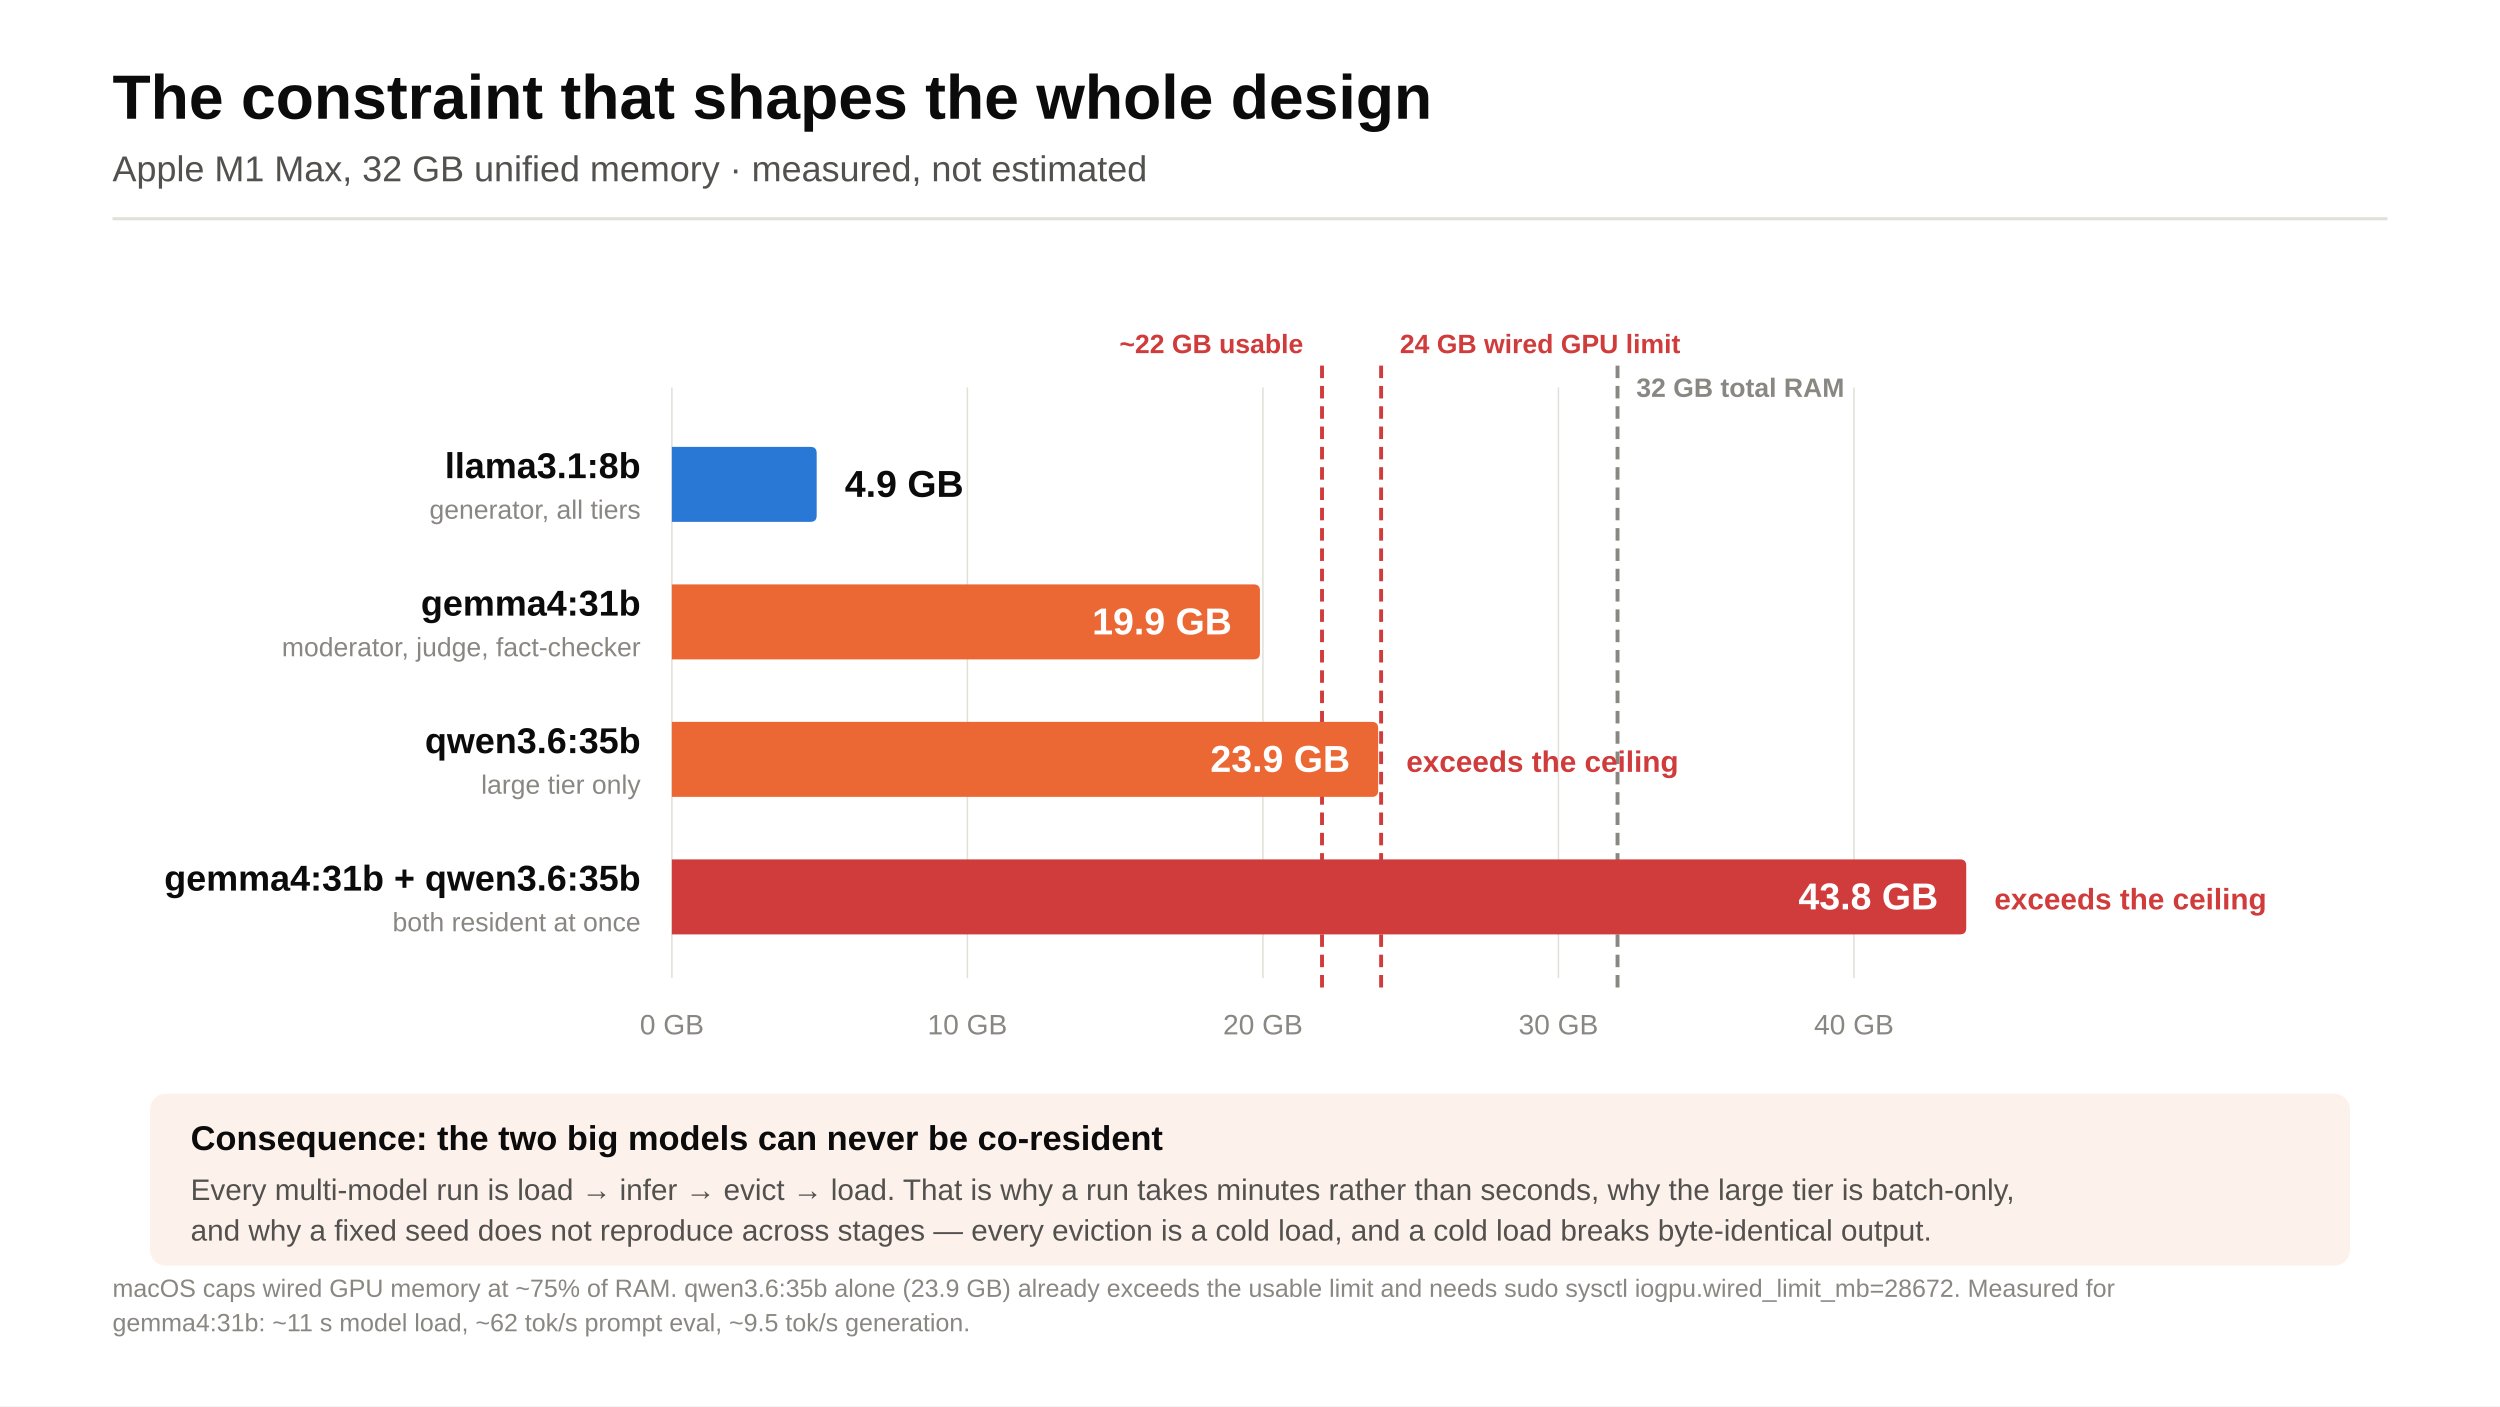
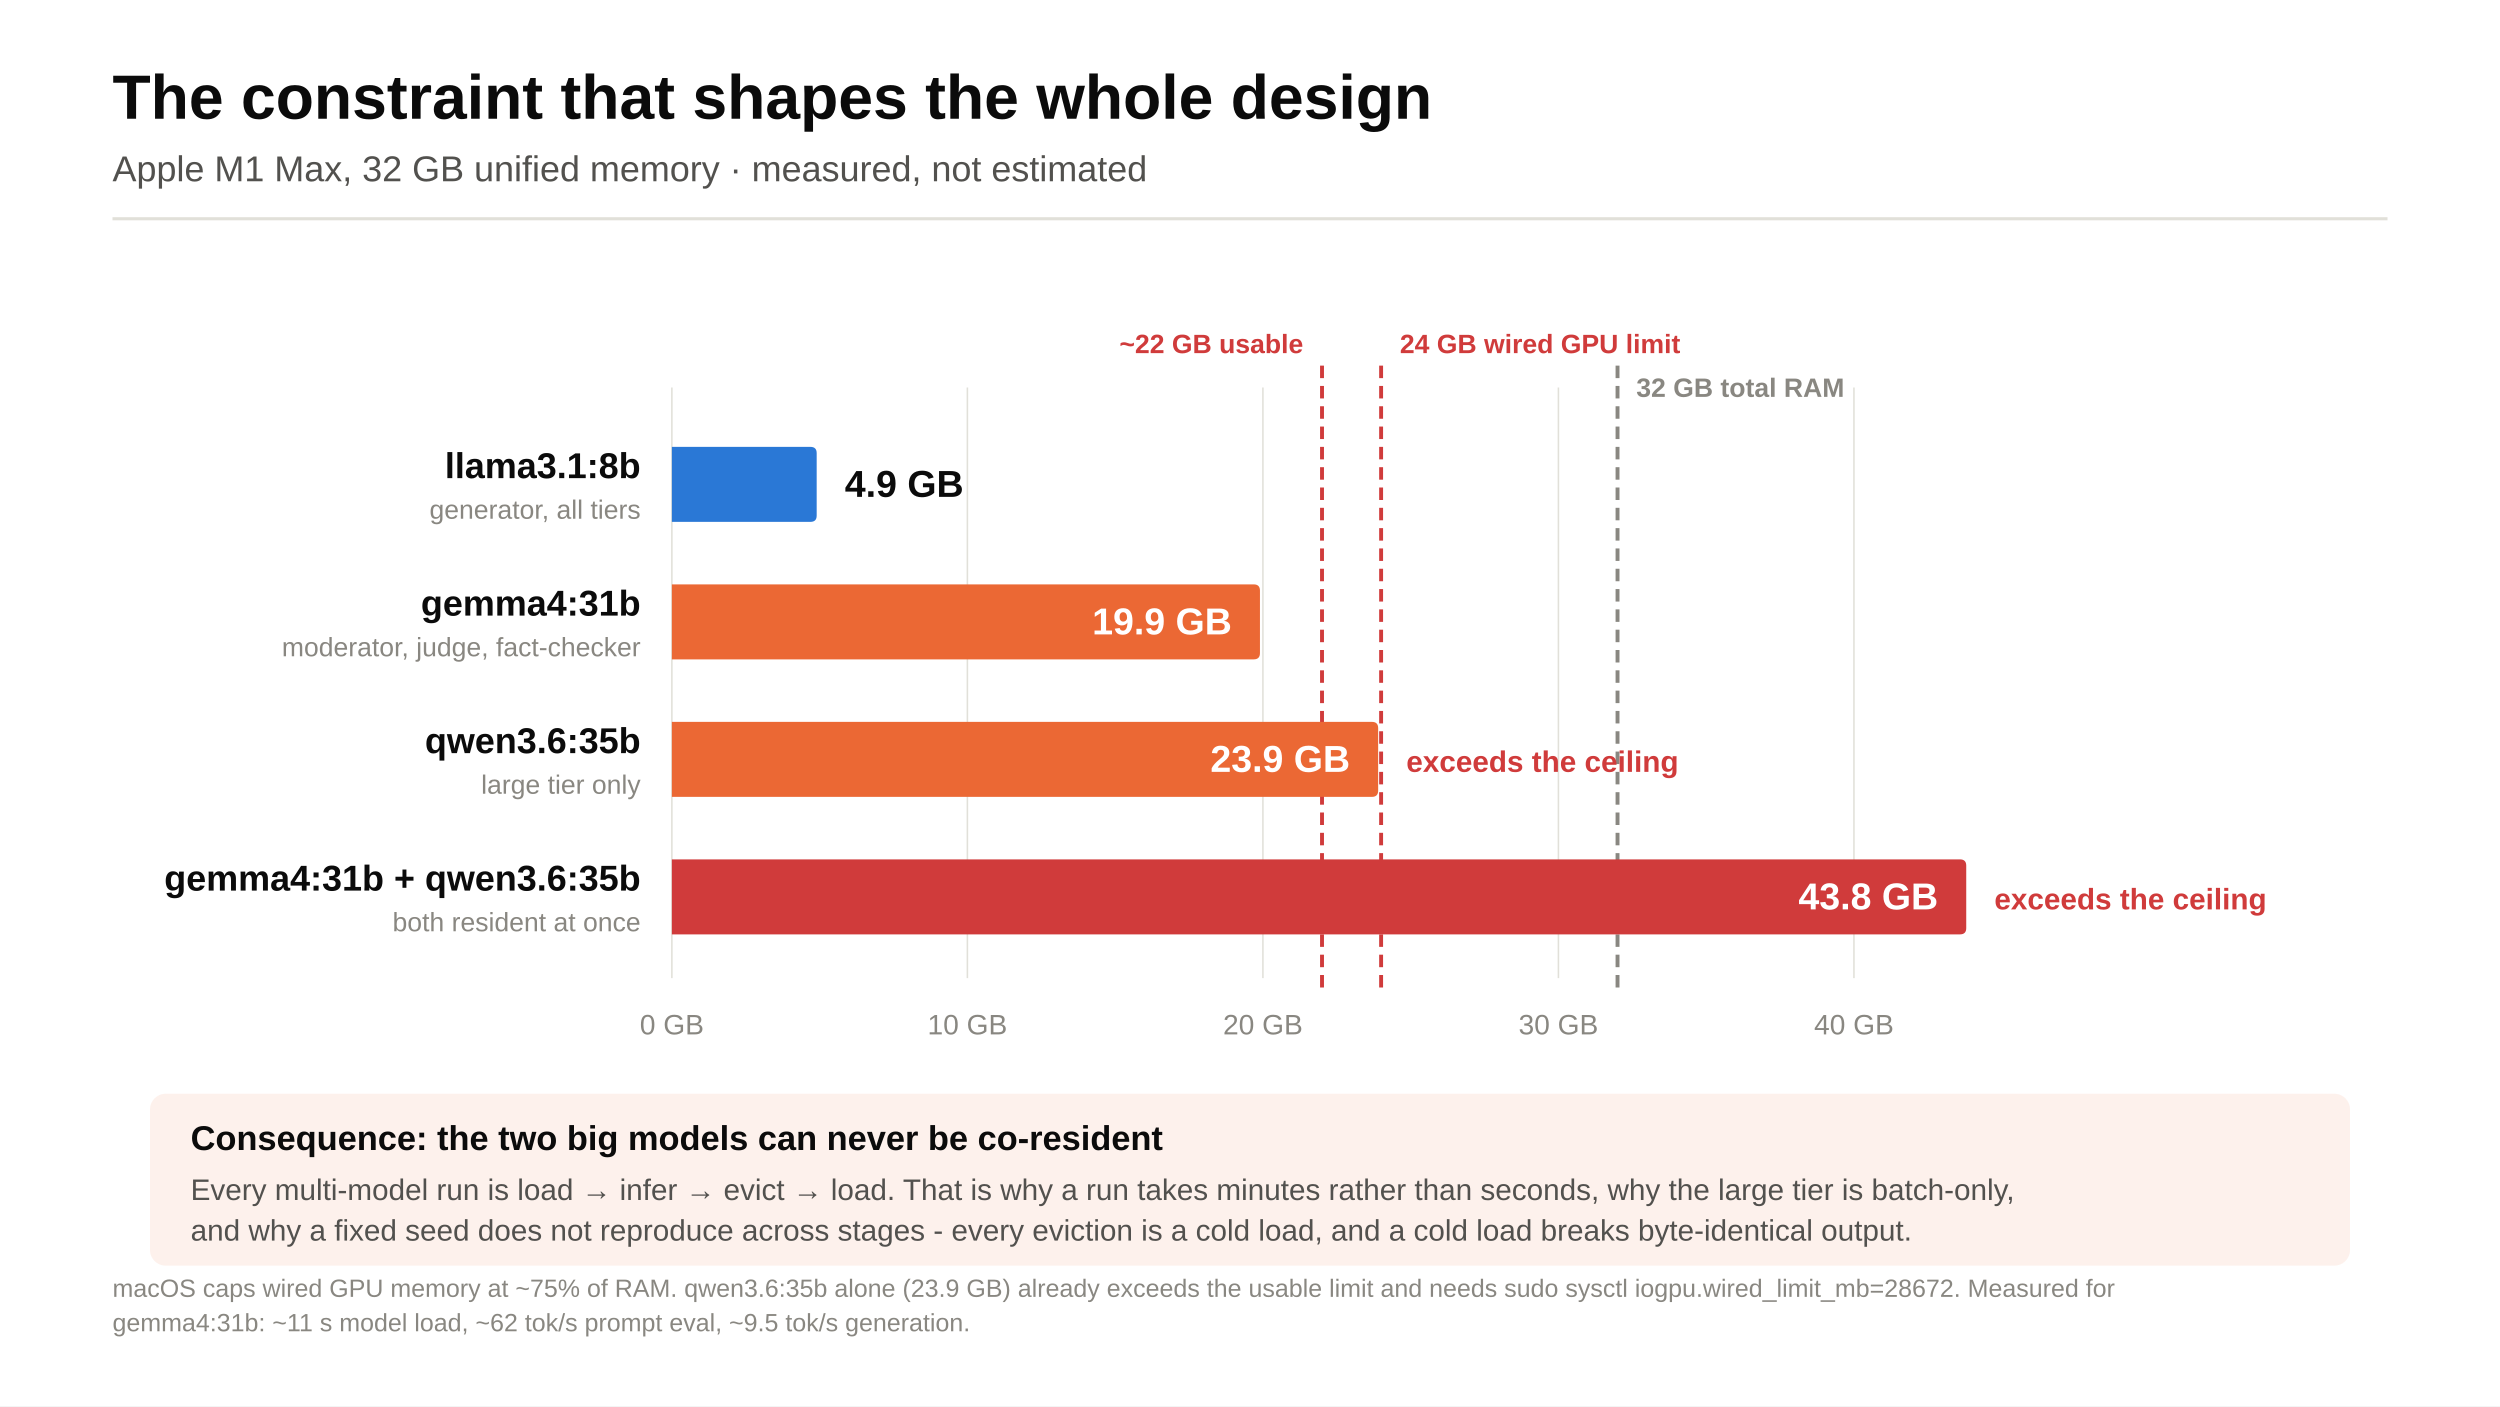
<svg xmlns="http://www.w3.org/2000/svg" width="1600" height="900" viewBox="0 0 1600 900">
  <defs>
    <pattern id="hatch" width="8" height="8" patternTransform="rotate(45)" patternUnits="userSpaceOnUse">
      <rect width="8" height="8" fill="#2a78d6" fill-opacity="0.22" />
      <line x1="0" y1="0" x2="0" y2="8" stroke="#2a78d6" stroke-width="3" />
    </pattern>
    <marker id="arrow" viewBox="0 0 10 10" refX="9" refY="5" markerWidth="7" markerHeight="7" orient="auto-start-reverse">
      <path d="M 0 0 L 10 5 L 0 10 z" fill="#898781" />
    </marker>
    <marker id="arrowblue" viewBox="0 0 10 10" refX="9" refY="5" markerWidth="7" markerHeight="7" orient="auto-start-reverse">
      <path d="M 0 0 L 10 5 L 0 10 z" fill="#2a78d6" />
    </marker>
  </defs>
  <rect width="1600" height="900" fill="#ffffff" />
  <text x="72" y="76" font-family="Arial, 'Helvetica Neue', Helvetica, sans-serif" font-size="40" fill="#0b0b0b" font-weight="bold" text-anchor="start" letter-spacing="0">The constraint that shapes the whole design</text>
  <text x="72" y="116" font-family="Arial, 'Helvetica Neue', Helvetica, sans-serif" font-size="23" fill="#52514e" font-weight="normal" text-anchor="start" letter-spacing="0">Apple M1 Max, 32 GB unified memory  ·  measured, not estimated</text>
  <line x1="72" y1="140" x2="1528" y2="140" stroke="#e1e0d9" stroke-width="2" />
  <line x1="430.0" y1="248" x2="430.0" y2="626" stroke="#e1e0d9" stroke-width="1" />
  <text x="430.0" y="662" font-family="Arial, 'Helvetica Neue', Helvetica, sans-serif" font-size="18" fill="#898781" font-weight="normal" text-anchor="middle" letter-spacing="0">0 GB</text>
  <line x1="619.13" y1="248" x2="619.13" y2="626" stroke="#e1e0d9" stroke-width="1" />
  <text x="619.13" y="662" font-family="Arial, 'Helvetica Neue', Helvetica, sans-serif" font-size="18" fill="#898781" font-weight="normal" text-anchor="middle" letter-spacing="0">10 GB</text>
  <line x1="808.261" y1="248" x2="808.261" y2="626" stroke="#e1e0d9" stroke-width="1" />
  <text x="808.261" y="662" font-family="Arial, 'Helvetica Neue', Helvetica, sans-serif" font-size="18" fill="#898781" font-weight="normal" text-anchor="middle" letter-spacing="0">20 GB</text>
  <line x1="997.391" y1="248" x2="997.391" y2="626" stroke="#e1e0d9" stroke-width="1" />
  <text x="997.391" y="662" font-family="Arial, 'Helvetica Neue', Helvetica, sans-serif" font-size="18" fill="#898781" font-weight="normal" text-anchor="middle" letter-spacing="0">30 GB</text>
  <line x1="1186.522" y1="248" x2="1186.522" y2="626" stroke="#e1e0d9" stroke-width="1" />
  <text x="1186.522" y="662" font-family="Arial, 'Helvetica Neue', Helvetica, sans-serif" font-size="18" fill="#898781" font-weight="normal" text-anchor="middle" letter-spacing="0">40 GB</text>
  <line x1="846.087" y1="234" x2="846.087" y2="632" stroke="#d03b3b" stroke-width="2.5" stroke-dasharray="8 5" />
  <line x1="883.913" y1="234" x2="883.913" y2="632" stroke="#d03b3b" stroke-width="2.5" stroke-dasharray="8 5" />
  <line x1="1035.217" y1="234" x2="1035.217" y2="632" stroke="#898781" stroke-width="2.5" stroke-dasharray="8 5" />
  <text x="834.087" y="226" font-family="Arial, 'Helvetica Neue', Helvetica, sans-serif" font-size="17" fill="#d03b3b" font-weight="bold" text-anchor="end" letter-spacing="0">~22 GB usable</text>
  <text x="895.913" y="226" font-family="Arial, 'Helvetica Neue', Helvetica, sans-serif" font-size="17" fill="#d03b3b" font-weight="bold" text-anchor="start" letter-spacing="0">24 GB wired GPU limit</text>
  <text x="1047.217" y="254" font-family="Arial, 'Helvetica Neue', Helvetica, sans-serif" font-size="17" fill="#898781" font-weight="bold" text-anchor="start" letter-spacing="0">32 GB total RAM</text>
  <text x="410" y="306" font-family="Arial, 'Helvetica Neue', Helvetica, sans-serif" font-size="23" fill="#0b0b0b" font-weight="bold" text-anchor="end" letter-spacing="0">llama3.1:8b</text>
  <text x="410" y="332" font-family="Arial, 'Helvetica Neue', Helvetica, sans-serif" font-size="17" fill="#898781" font-weight="normal" text-anchor="end" letter-spacing="0">generator, all tiers</text>
  <path d="M 430 286 L 518.674 286 Q 522.674 286 522.674 290 L 522.674 330 Q 522.674 334 518.674 334 L 430 334 Z" fill="#2a78d6" fill-opacity="1.0" />
  <text x="540.674" y="318" font-family="Arial, 'Helvetica Neue', Helvetica, sans-serif" font-size="24" fill="#0b0b0b" font-weight="bold" text-anchor="start" letter-spacing="0">4.9 GB</text>
  <text x="410" y="394" font-family="Arial, 'Helvetica Neue', Helvetica, sans-serif" font-size="23" fill="#0b0b0b" font-weight="bold" text-anchor="end" letter-spacing="0">gemma4:31b</text>
  <text x="410" y="420" font-family="Arial, 'Helvetica Neue', Helvetica, sans-serif" font-size="17" fill="#898781" font-weight="normal" text-anchor="end" letter-spacing="0">moderator, judge, fact-checker</text>
  <path d="M 430 374 L 802.37 374 Q 806.37 374 806.37 378 L 806.37 418 Q 806.37 422 802.37 422 L 430 422 Z" fill="#eb6834" fill-opacity="1.0" />
  <text x="788.37" y="406" font-family="Arial, 'Helvetica Neue', Helvetica, sans-serif" font-size="24" fill="#ffffff" font-weight="bold" text-anchor="end" letter-spacing="0">19.9 GB</text>
  <text x="410" y="482" font-family="Arial, 'Helvetica Neue', Helvetica, sans-serif" font-size="23" fill="#0b0b0b" font-weight="bold" text-anchor="end" letter-spacing="0">qwen3.6:35b</text>
  <text x="410" y="508" font-family="Arial, 'Helvetica Neue', Helvetica, sans-serif" font-size="17" fill="#898781" font-weight="normal" text-anchor="end" letter-spacing="0">large tier only</text>
  <path d="M 430 462 L 878.022 462 Q 882.022 462 882.022 466 L 882.022 506 Q 882.022 510 878.022 510 L 430 510 Z" fill="#eb6834" fill-opacity="1.0" />
  <text x="864.022" y="494" font-family="Arial, 'Helvetica Neue', Helvetica, sans-serif" font-size="24" fill="#ffffff" font-weight="bold" text-anchor="end" letter-spacing="0">23.9 GB</text>
  <text x="900.022" y="494" font-family="Arial, 'Helvetica Neue', Helvetica, sans-serif" font-size="19" fill="#d03b3b" font-weight="bold" text-anchor="start" letter-spacing="0">exceeds the ceiling</text>
  <text x="410" y="570" font-family="Arial, 'Helvetica Neue', Helvetica, sans-serif" font-size="23" fill="#0b0b0b" font-weight="bold" text-anchor="end" letter-spacing="0">gemma4:31b  +  qwen3.6:35b</text>
  <text x="410" y="596" font-family="Arial, 'Helvetica Neue', Helvetica, sans-serif" font-size="17" fill="#898781" font-weight="normal" text-anchor="end" letter-spacing="0">both resident at once</text>
  <path d="M 430 550 L 1254.391 550 Q 1258.391 550 1258.391 554 L 1258.391 594 Q 1258.391 598 1254.391 598 L 430 598 Z" fill="#d03b3b" fill-opacity="1.0" />
  <text x="1240.391" y="582" font-family="Arial, 'Helvetica Neue', Helvetica, sans-serif" font-size="24" fill="#ffffff" font-weight="bold" text-anchor="end" letter-spacing="0">43.8 GB</text>
  <text x="1276.391" y="582" font-family="Arial, 'Helvetica Neue', Helvetica, sans-serif" font-size="19" fill="#d03b3b" font-weight="bold" text-anchor="start" letter-spacing="0">exceeds the ceiling</text>
  <rect x="96" y="700" width="1408" height="110" rx="10" fill="#eb6834" fill-opacity="0.09" />
  <text x="122" y="736" font-family="Arial, 'Helvetica Neue', Helvetica, sans-serif" font-size="22" fill="#0b0b0b" font-weight="bold" text-anchor="start" letter-spacing="0">Consequence: the two big models can never be co-resident</text>
  <text x="122" y="768" font-family="Arial, 'Helvetica Neue', Helvetica, sans-serif" font-size="19" fill="#52514e" font-weight="normal" text-anchor="start" letter-spacing="0">Every multi-model run is load → infer → evict → load. That is why a run takes minutes rather than seconds, why the large tier is batch-only,</text>
-   <text x="122" y="794" font-family="Arial, 'Helvetica Neue', Helvetica, sans-serif" font-size="19" fill="#52514e" font-weight="normal" text-anchor="start" letter-spacing="0">and why a fixed seed does not reproduce across stages — every eviction is a cold load, and a cold load breaks byte-identical output.</text>
+   <text x="122" y="794" font-family="Arial, 'Helvetica Neue', Helvetica, sans-serif" font-size="19" fill="#52514e" font-weight="normal" text-anchor="start" letter-spacing="0">and why a fixed seed does not reproduce across stages - every eviction is a cold load, and a cold load breaks byte-identical output.</text>
  <text x="72" y="830" font-family="Arial, 'Helvetica Neue', Helvetica, sans-serif" font-size="16" fill="#898781" font-weight="normal" text-anchor="start" letter-spacing="0">macOS caps wired GPU memory at ~75% of RAM. qwen3.6:35b alone (23.9 GB) already exceeds the usable limit and needs sudo sysctl iogpu.wired_limit_mb=28672. Measured for</text>
  <text x="72" y="852" font-family="Arial, 'Helvetica Neue', Helvetica, sans-serif" font-size="16" fill="#898781" font-weight="normal" text-anchor="start" letter-spacing="0">gemma4:31b: ~11 s model load, ~62 tok/s prompt eval, ~9.5 tok/s generation.</text>
</svg>
